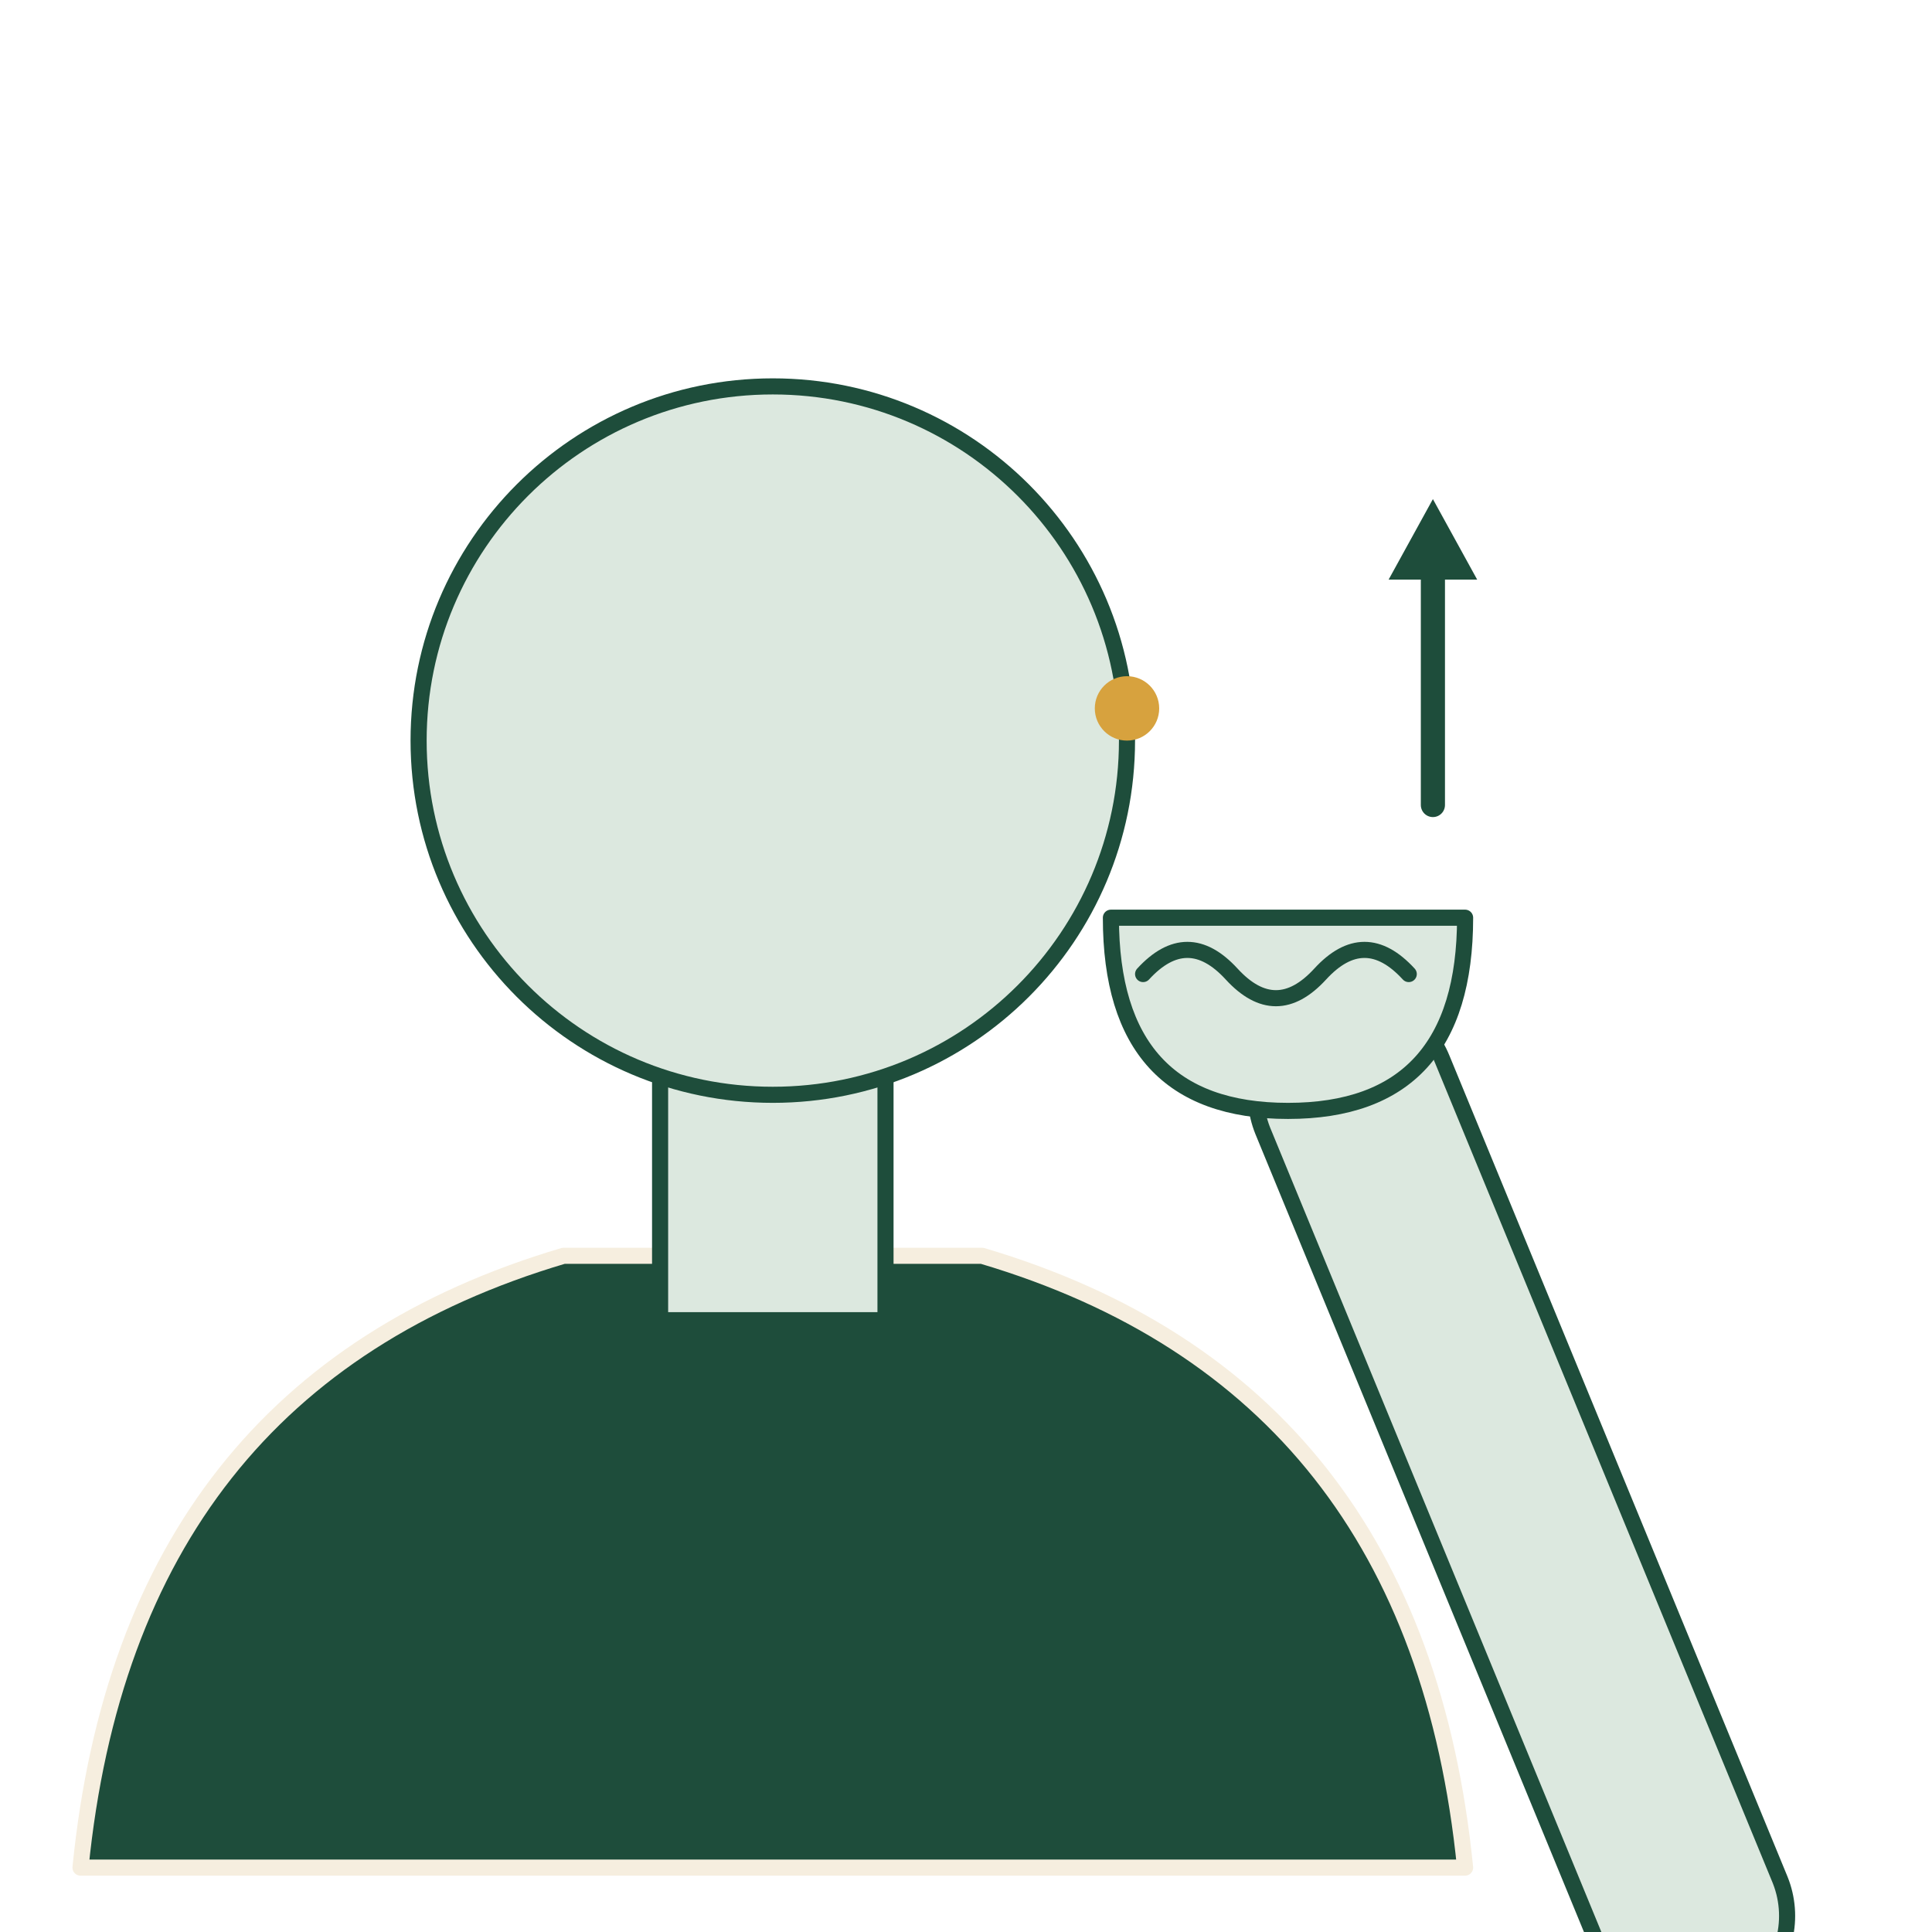
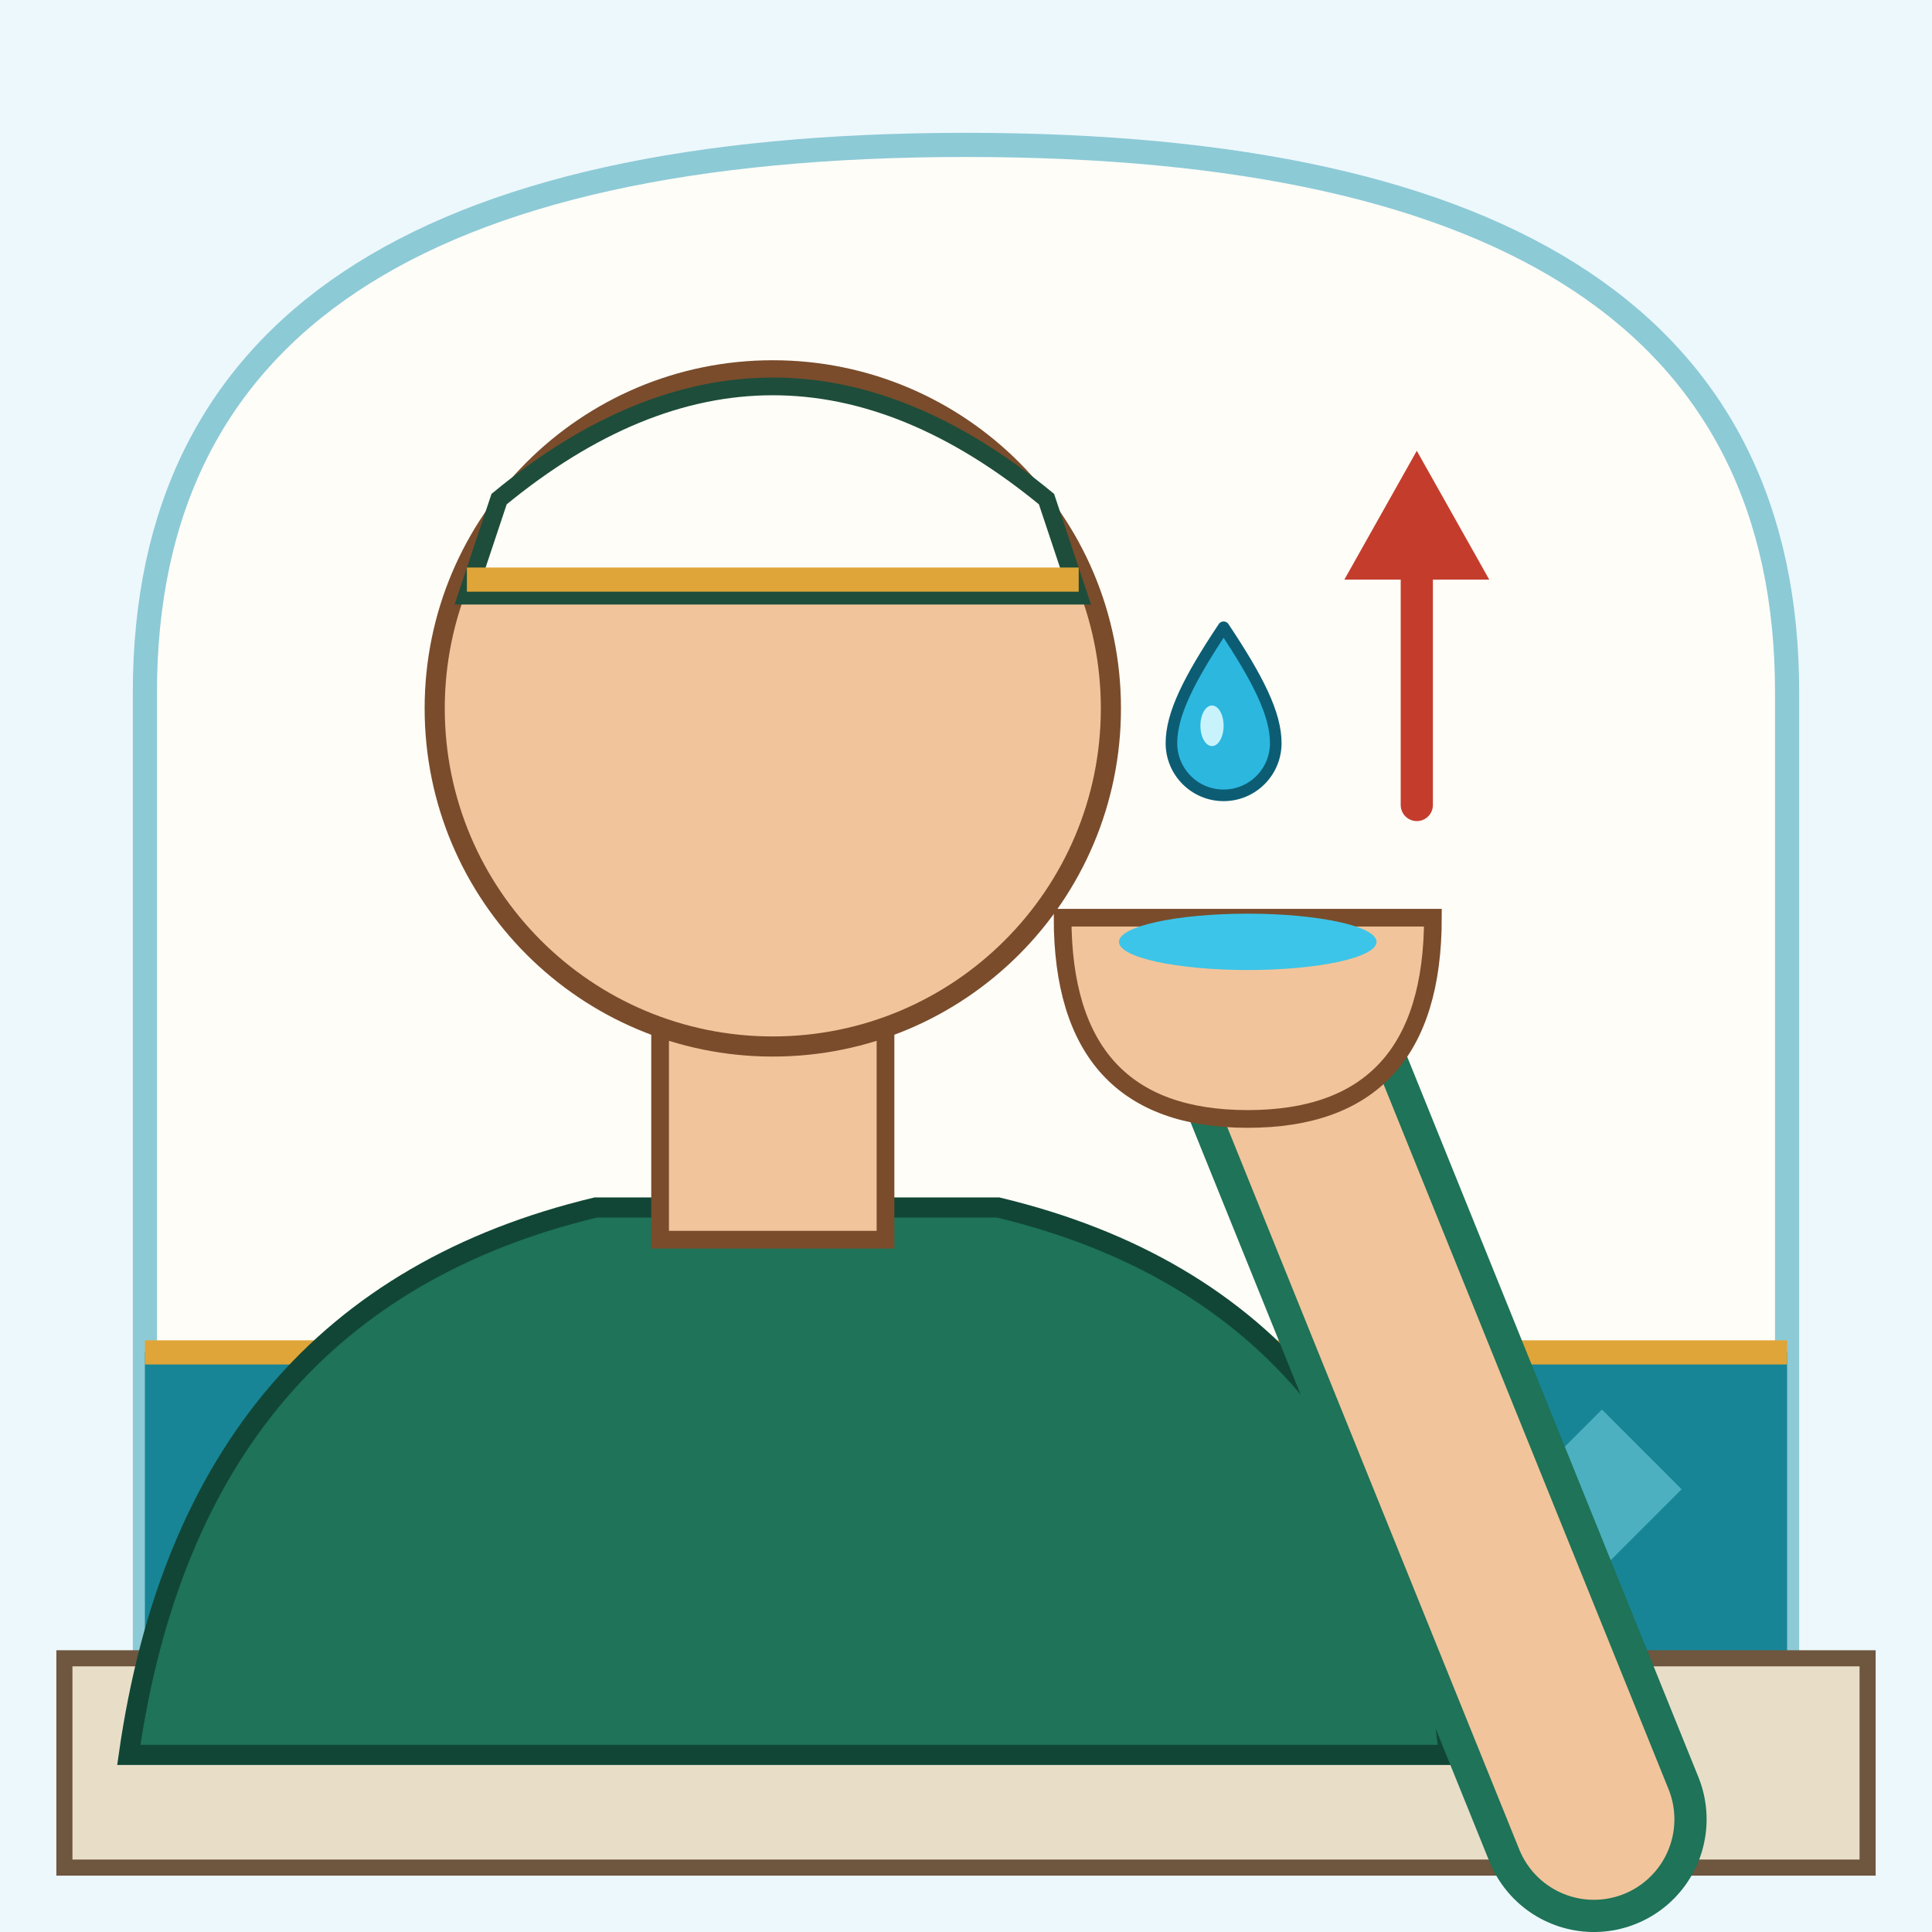
<svg xmlns="http://www.w3.org/2000/svg" viewBox="0 0 240 240">
-   <path d="M10 232 Q16 172 70 156 L122 156 Q176 172 182 232 Z" fill="#1E4D3B" stroke="#F6EEDF" stroke-width="2" stroke-linecap="round" stroke-linejoin="round" />
-   <rect x="82" y="128" width="28" height="36" rx="0" fill="#DCE8DF" stroke="#1E4D3B" stroke-width="2" />
-   <circle cx="96" cy="92" r="44" fill="#DCE8DF" stroke="#1E4D3B" stroke-width="2" />
-   <line x1="210" y1="238" x2="168" y2="136" stroke="#1E4D3B" stroke-width="26" stroke-linecap="round" />
-   <line x1="210" y1="238" x2="168" y2="136" stroke="#DCE8DF" stroke-width="22" stroke-linecap="round" />
-   <path d="M138 114 H182 Q182 138 160 138 Q138 138 138 114 Z" fill="#DCE8DF" stroke="#1E4D3B" stroke-width="2" stroke-linecap="round" stroke-linejoin="round" />
-   <path d="M142 121 q5.5 -6 11 0 t11 0 t11 0" fill="none" stroke="#1E4D3B" stroke-width="2" stroke-linecap="round" stroke-linejoin="round" />
-   <circle cx="140" cy="88" r="4" fill="#D7A23E" />
-   <line x1="178" y1="100" x2="178" y2="66" stroke="#1E4D3B" stroke-width="3" stroke-linecap="round" />
-   <polygon points="178,62 172.5,72 183.5,72" fill="#1E4D3B" />
+   <rect x="0" y="0" width="240" height="240" fill="#EDF8FC" />
+   <path d="M18 206 V86 Q18 18 120 18 Q222 18 222 86 V206 Z" fill="#FFFDF8" stroke="#8CCAD6" stroke-width="3" />
+   <rect x="18" y="168" width="204" height="38" fill="#178596" />
+   <path d="M18 168 H222" stroke="#E0A538" stroke-width="3" />
+   <rect x="34" y="178" width="14" height="14" transform="rotate(45 41 185)" fill="#7AD4E4" opacity="0.55" />
+   <rect x="86" y="178" width="14" height="14" transform="rotate(45 93 185)" fill="#7AD4E4" opacity="0.55" />
+   <rect x="140" y="178" width="14" height="14" transform="rotate(45 147 185)" fill="#7AD4E4" opacity="0.55" />
+   <rect x="192" y="178" width="14" height="14" transform="rotate(45 199 185)" fill="#7AD4E4" opacity="0.55" />
+   <rect x="8" y="206" width="224" height="26" fill="#E8DEC8" stroke="#6E563F" stroke-width="2" />
+   <path d="M16 218 Q24 162 74 150 L124 150 Q174 162 180 218 Z" fill="#1E7358" stroke="#114636" stroke-width="2.5" />
+   <rect x="82" y="122" width="28" height="32" fill="#F2C49B" stroke="#7A4C2B" stroke-width="2.2" />
+   <circle cx="96" cy="88" r="42" fill="#F2C49B" stroke="#7A4C2B" stroke-width="2.5" />
+   <path d="M62 62 Q96 34 130 62 L134 74 H58 Z" fill="#FFFDF8" stroke="#1E4D3B" stroke-width="2.2" />
+   <path d="M58 72 H134" stroke="#E0A538" stroke-width="3" />
+   <path d="M198 226 L160 132" stroke="#1E7358" stroke-width="28" stroke-linecap="round" />
+   <path d="M198 226 L160 132" stroke="#F2C49B" stroke-width="20" stroke-linecap="round" />
+   <path d="M132 114 H178 Q178 139 155 139 Q132 139 132 114 Z" fill="#F2C49B" stroke="#7A4C2B" stroke-width="2.2" />
+   <ellipse cx="155" cy="117" rx="16" ry="3.5" fill="#3CC5E8" />
+   <line x1="176" y1="100" x2="176" y2="66" stroke="#C43D2C" stroke-width="4" stroke-linecap="round" />
+   <polygon points="176,56 167,72 185,72" fill="#C43D2C" />
+   <path transform="translate(152 88) scale(0.72)" d="M0 -14 C6 -5 9 1 9 6 A9 9 0 0 1 -9 6 C-9 1 -6 -5 0 -14 Z" fill="#2CB7DF" stroke="#0C5D73" stroke-width="2" stroke-linejoin="round" />
+   <ellipse cx="150.56" cy="90.16" rx="1.44" ry="2.52" fill="#C9F3FC" />
</svg>
